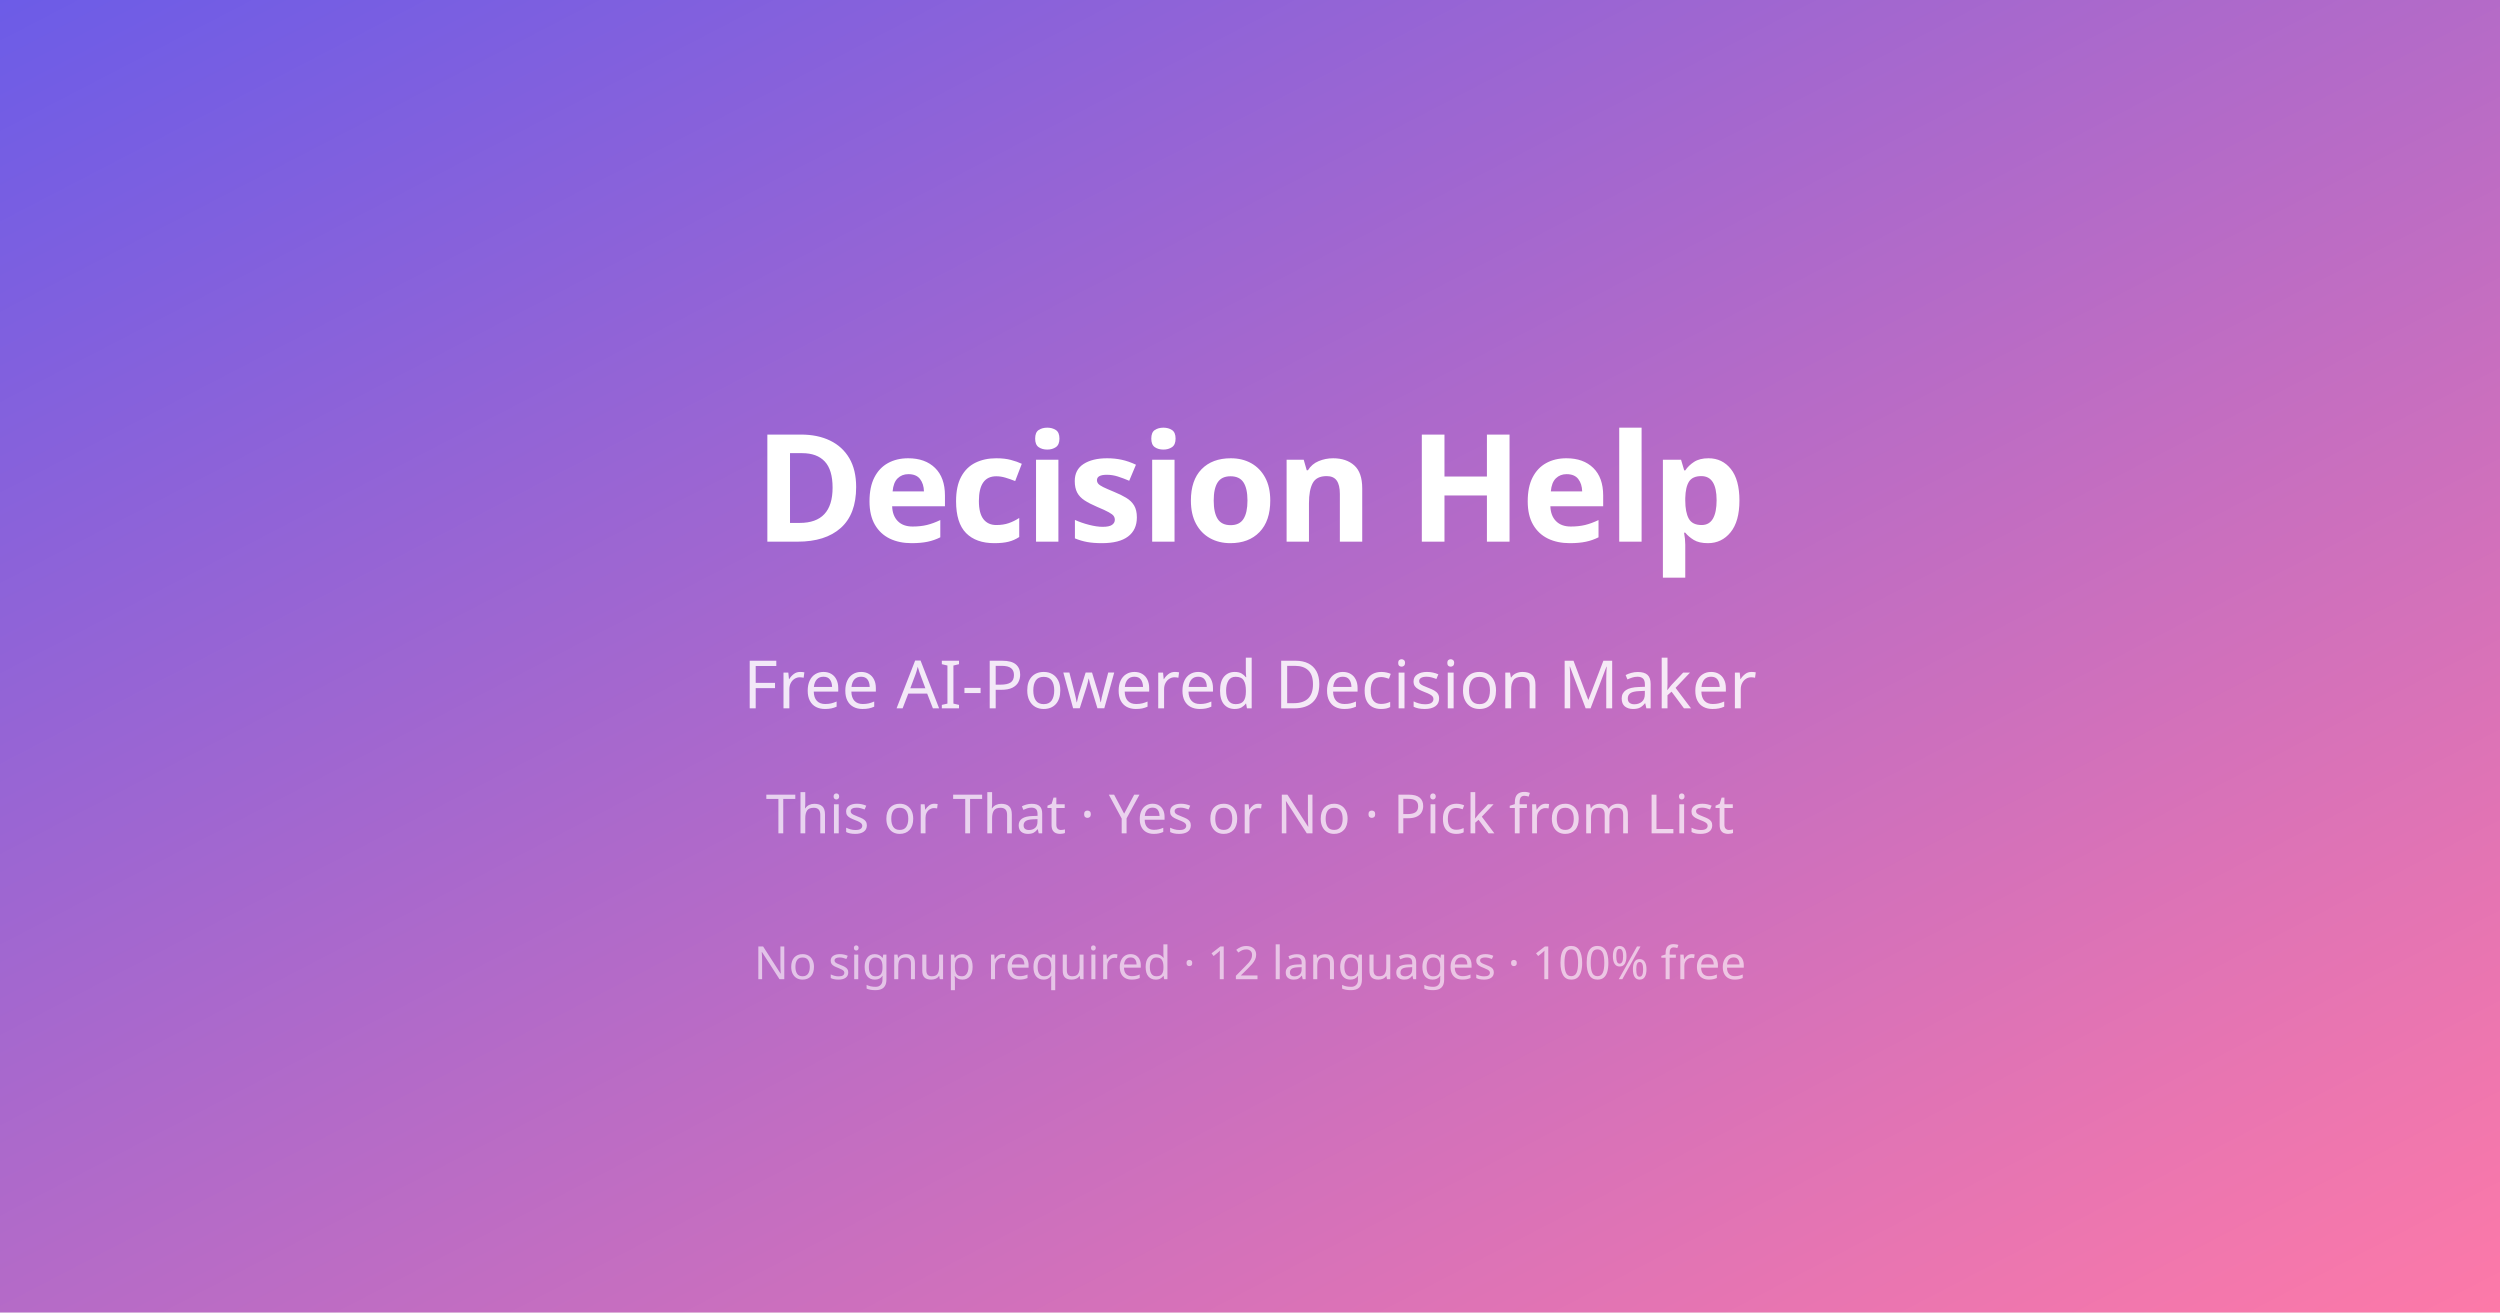
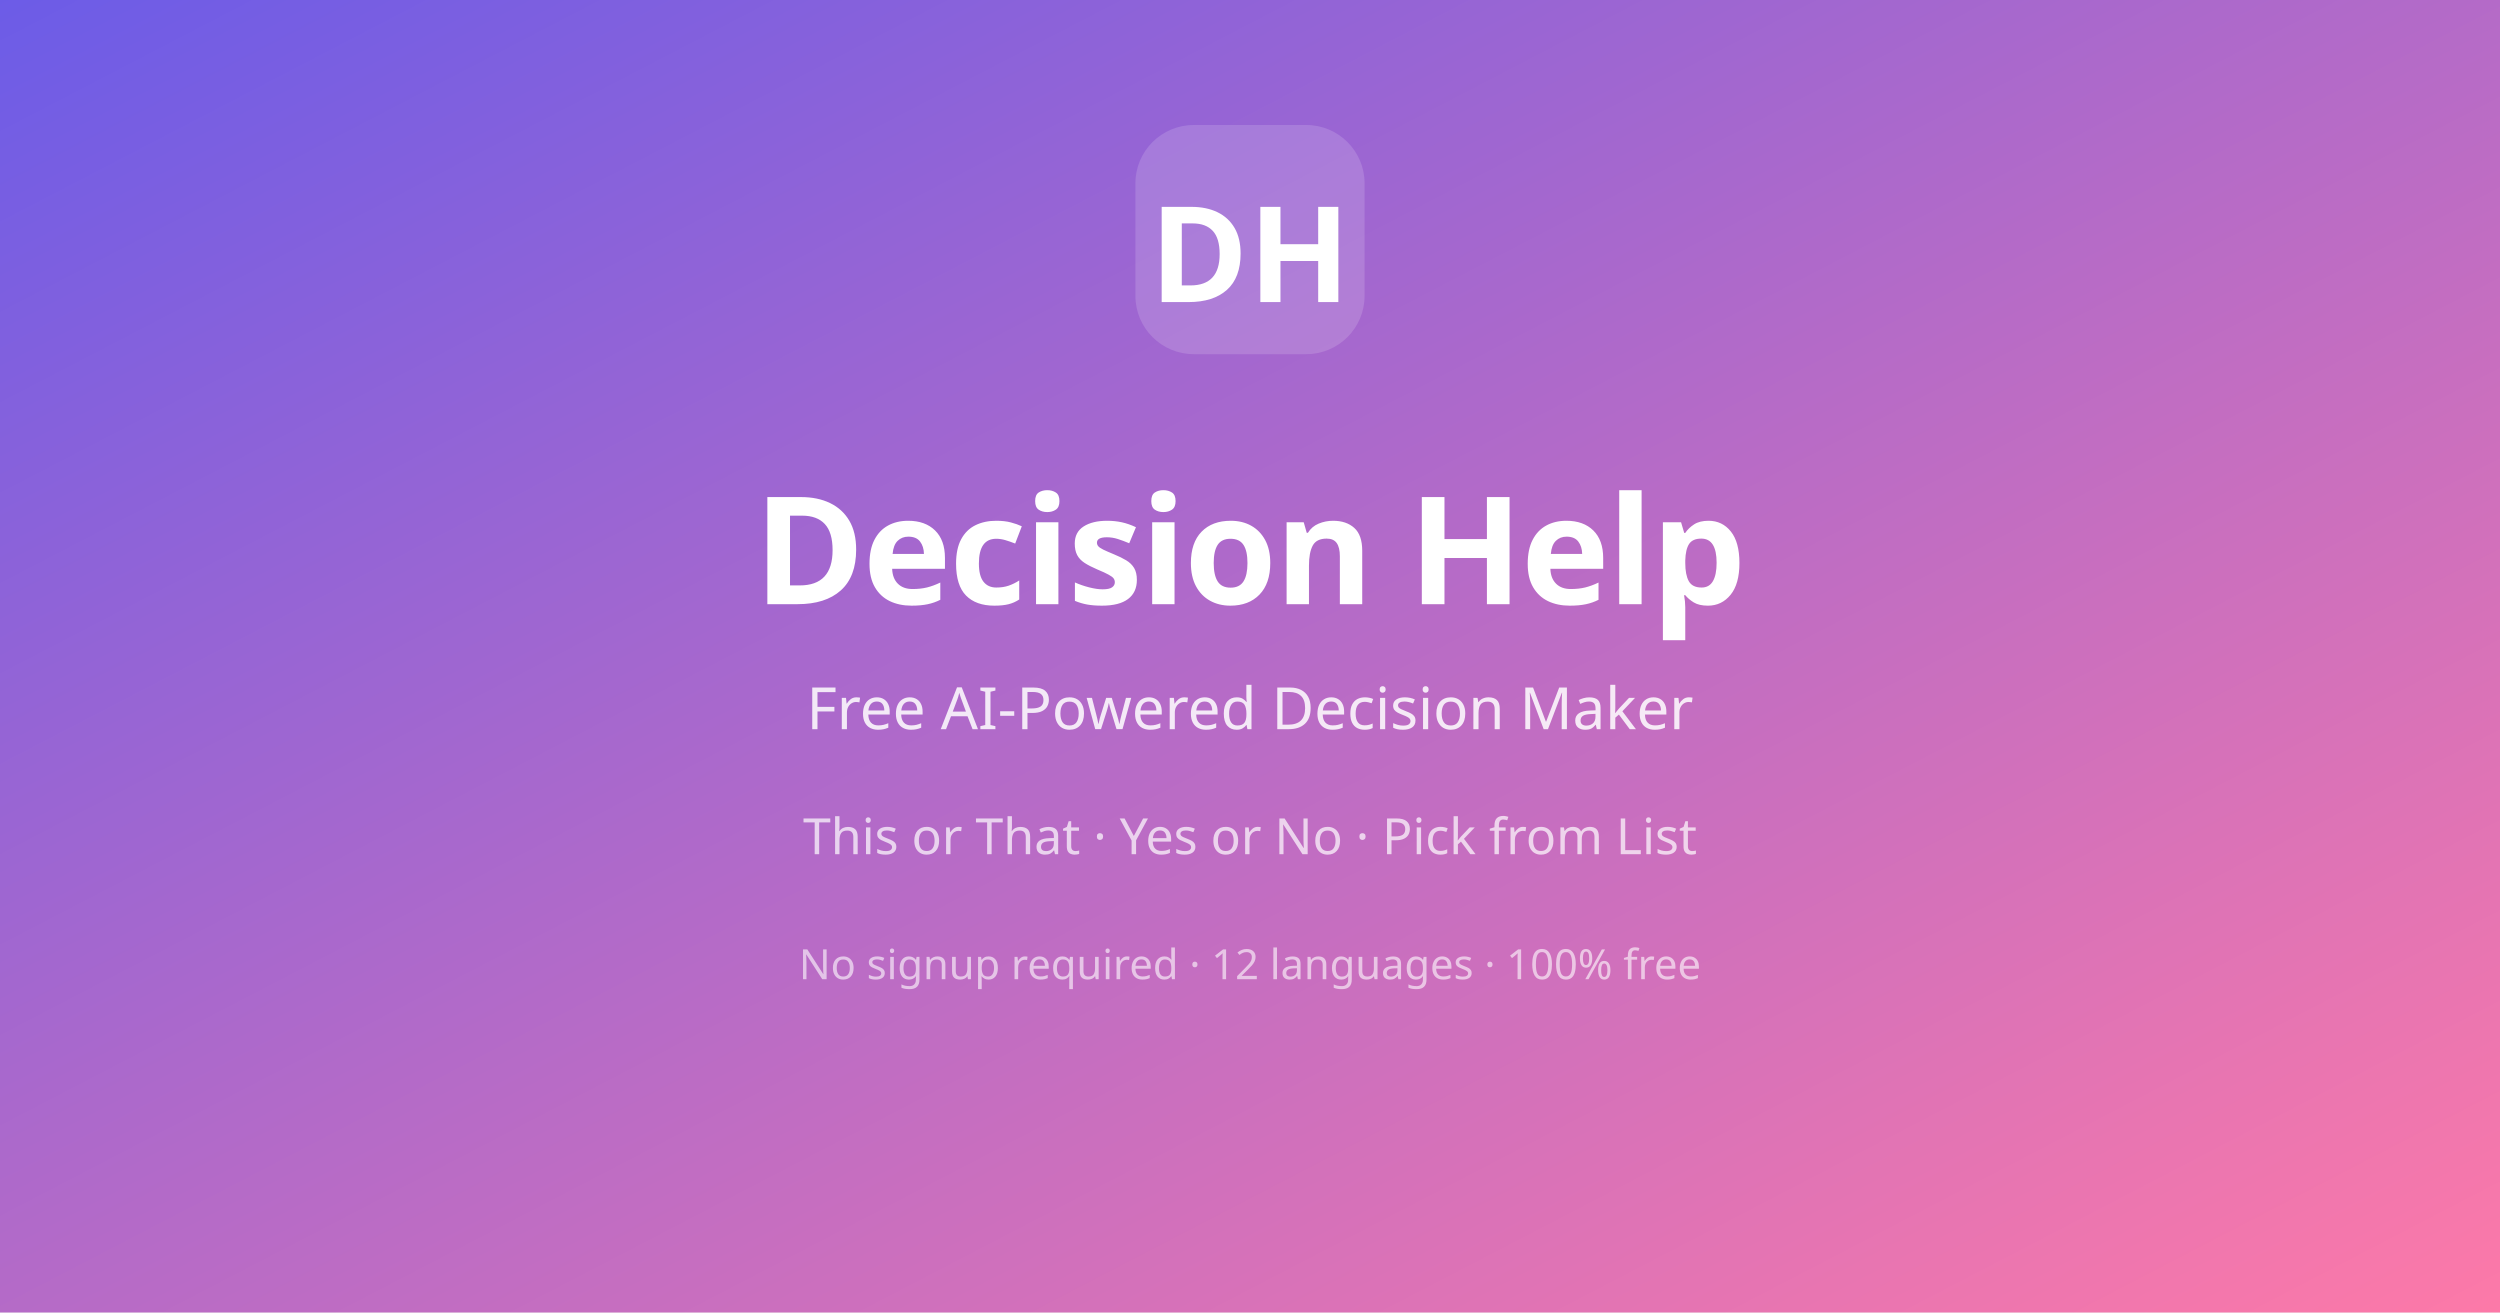
<svg xmlns="http://www.w3.org/2000/svg" width="1200" height="630">
  <defs>
    <linearGradient id="bg" x1="0%" y1="0%" x2="100%" y2="100%">
      <stop offset="0%" style="stop-color:#6c5ce7" />
      <stop offset="100%" style="stop-color:#fd79a8" />
    </linearGradient>
  </defs>
  <rect width="1200" height="630" fill="url(#bg)" />
-   <text x="600" y="260" font-family="system-ui,sans-serif" font-size="72" font-weight="800" fill="white" text-anchor="middle" letter-spacing="-1">Decision Help</text>
-   <text x="600" y="340" font-family="system-ui,sans-serif" font-size="32" font-weight="500" fill="rgba(255,255,255,0.85)" text-anchor="middle">Free AI-Powered Decision Maker</text>
-   <text x="600" y="400" font-family="system-ui,sans-serif" font-size="26" fill="rgba(255,255,255,0.7)" text-anchor="middle">This or That · Yes or No · Pick from List</text>
-   <text x="600" y="470" font-family="system-ui,sans-serif" font-size="22" fill="rgba(255,255,255,0.6)" text-anchor="middle">No signup required · 12 languages · 100% free</text>
+   <rect x="545" y="60" width="110" height="110" rx="28" fill="rgba(255,255,255,0.15)" />
+   <text x="600" y="145" font-family="system-ui,sans-serif" font-size="64" font-weight="800" fill="white" text-anchor="middle">DH</text>
+   <text x="600" y="290" font-family="system-ui,sans-serif" font-size="72" font-weight="800" fill="white" text-anchor="middle" letter-spacing="-1">Decision Help</text>
+   <text x="600" y="350" font-family="system-ui,sans-serif" font-size="28" font-weight="500" fill="rgba(255,255,255,0.85)" text-anchor="middle">Free AI-Powered Decision Maker</text>
+   <text x="600" y="410" font-family="system-ui,sans-serif" font-size="24" fill="rgba(255,255,255,0.7)" text-anchor="middle">This or That · Yes or No · Pick from List</text>
+   <text x="600" y="470" font-family="system-ui,sans-serif" font-size="20" fill="rgba(255,255,255,0.6)" text-anchor="middle">No signup required · 12 languages · 100% free</text>
</svg>
